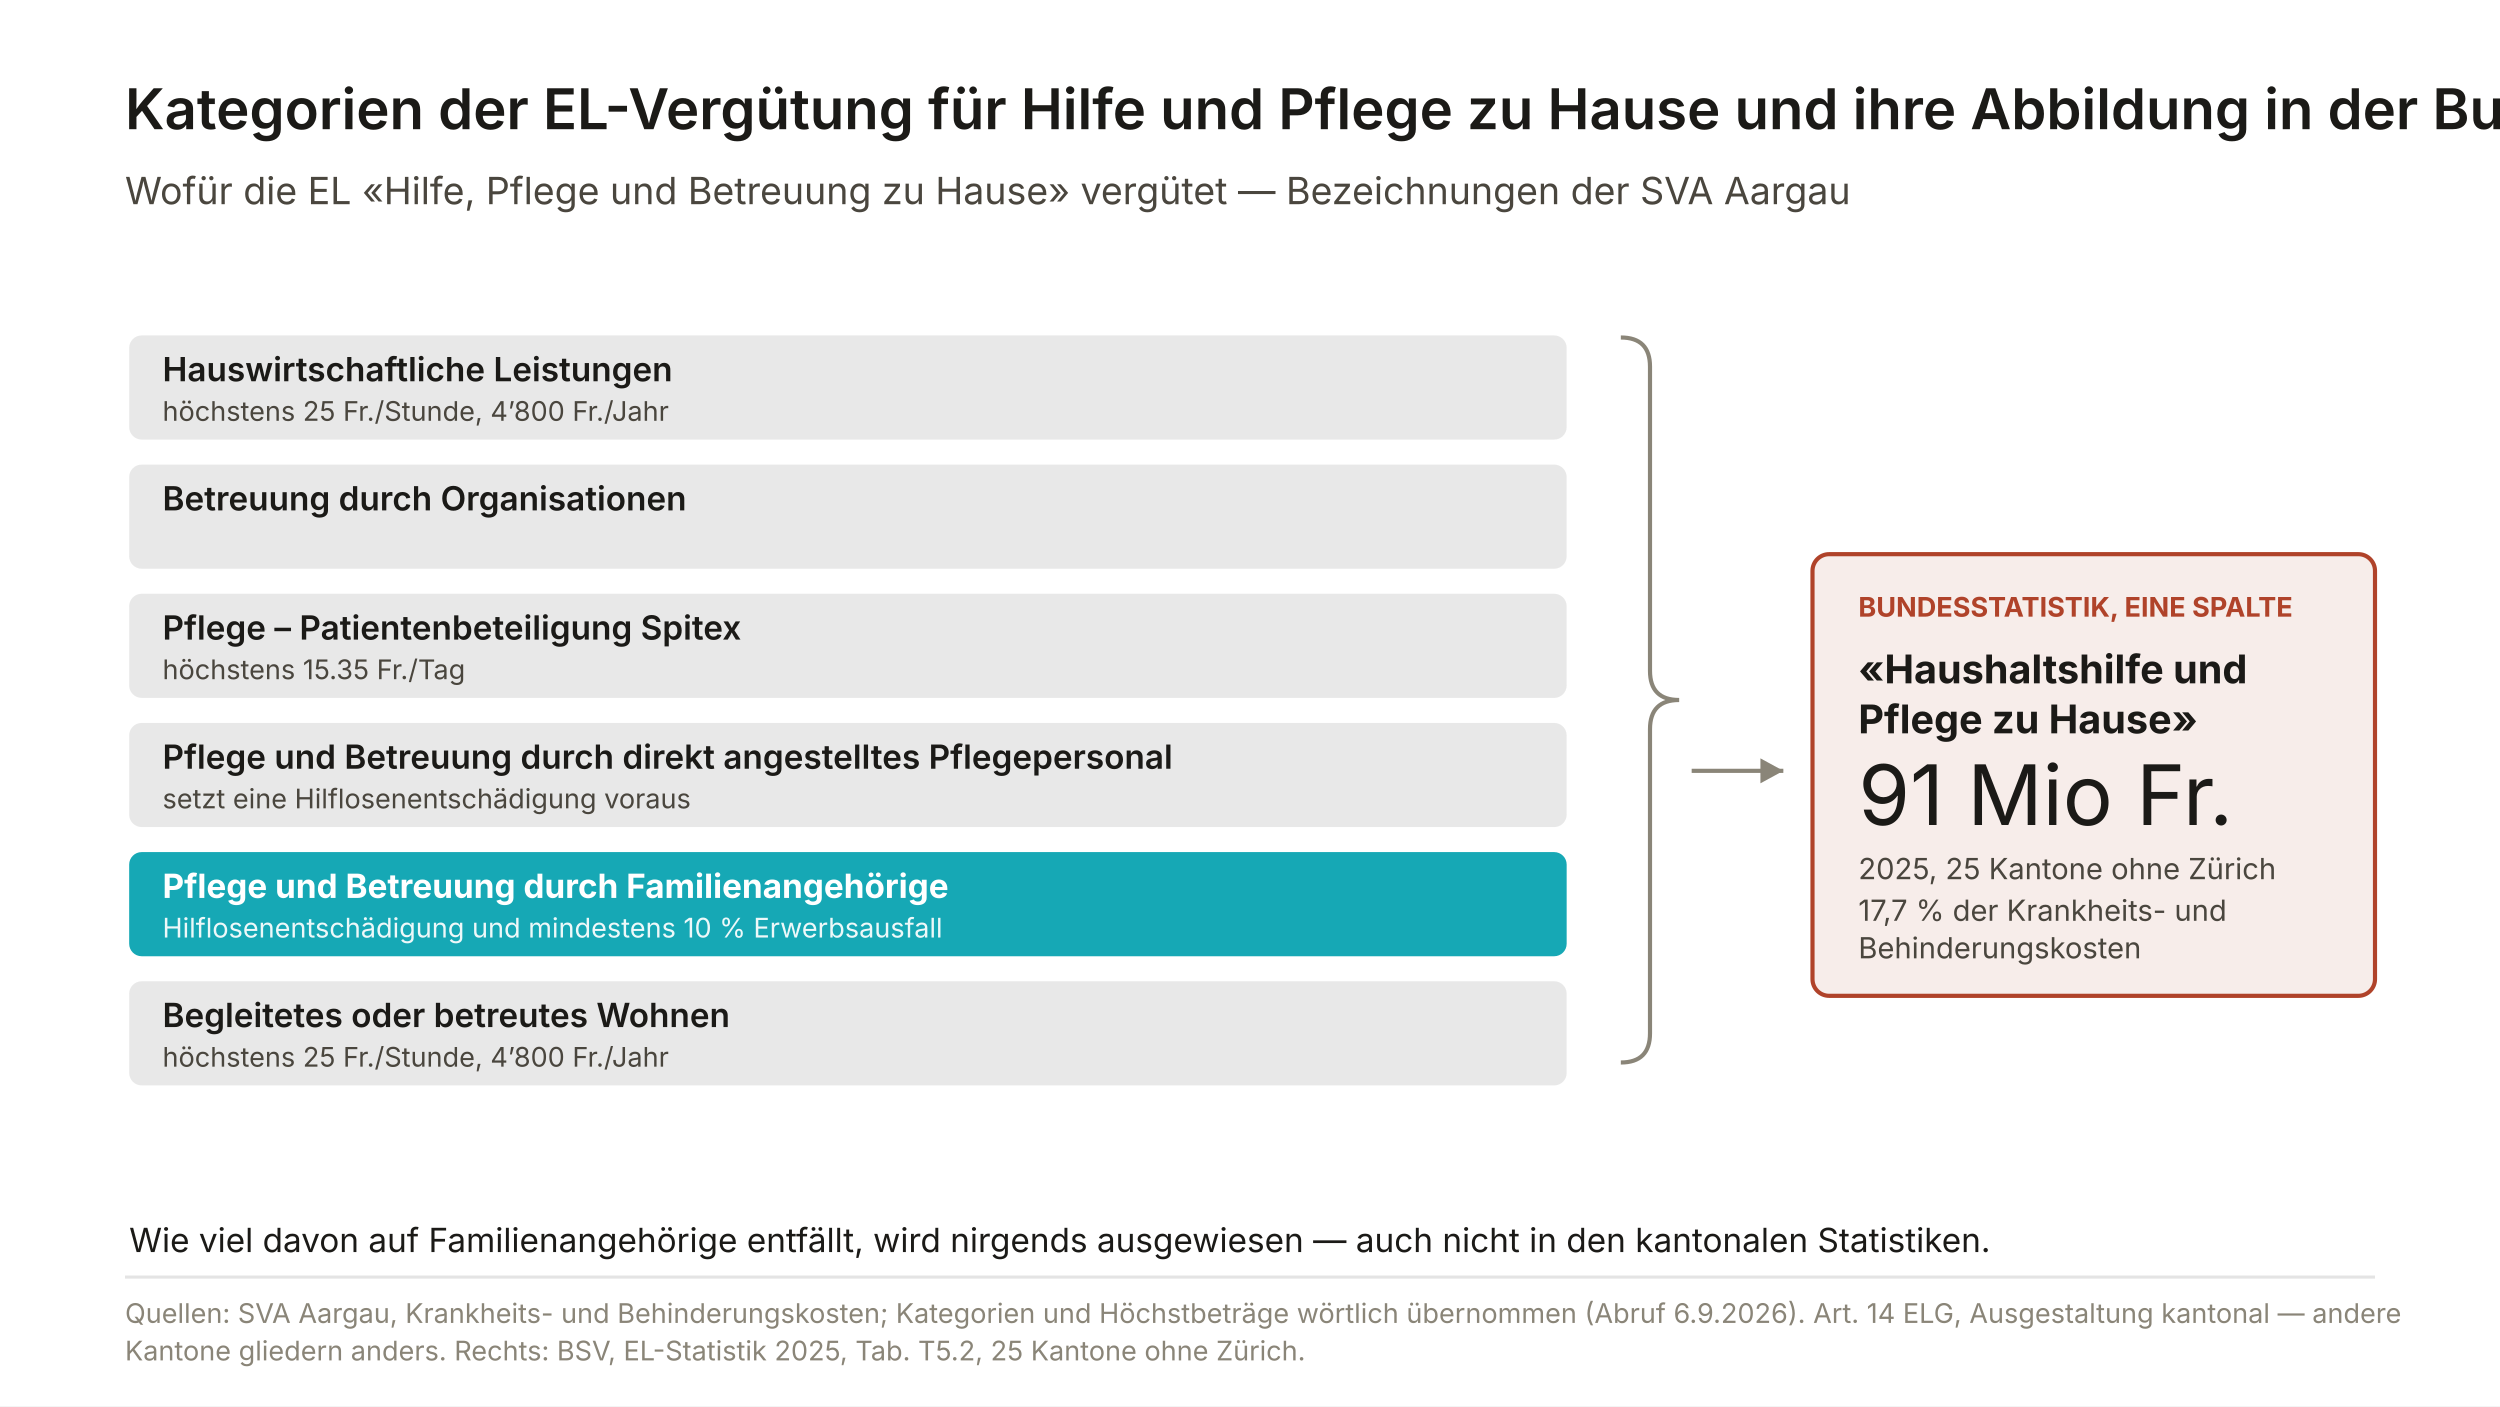
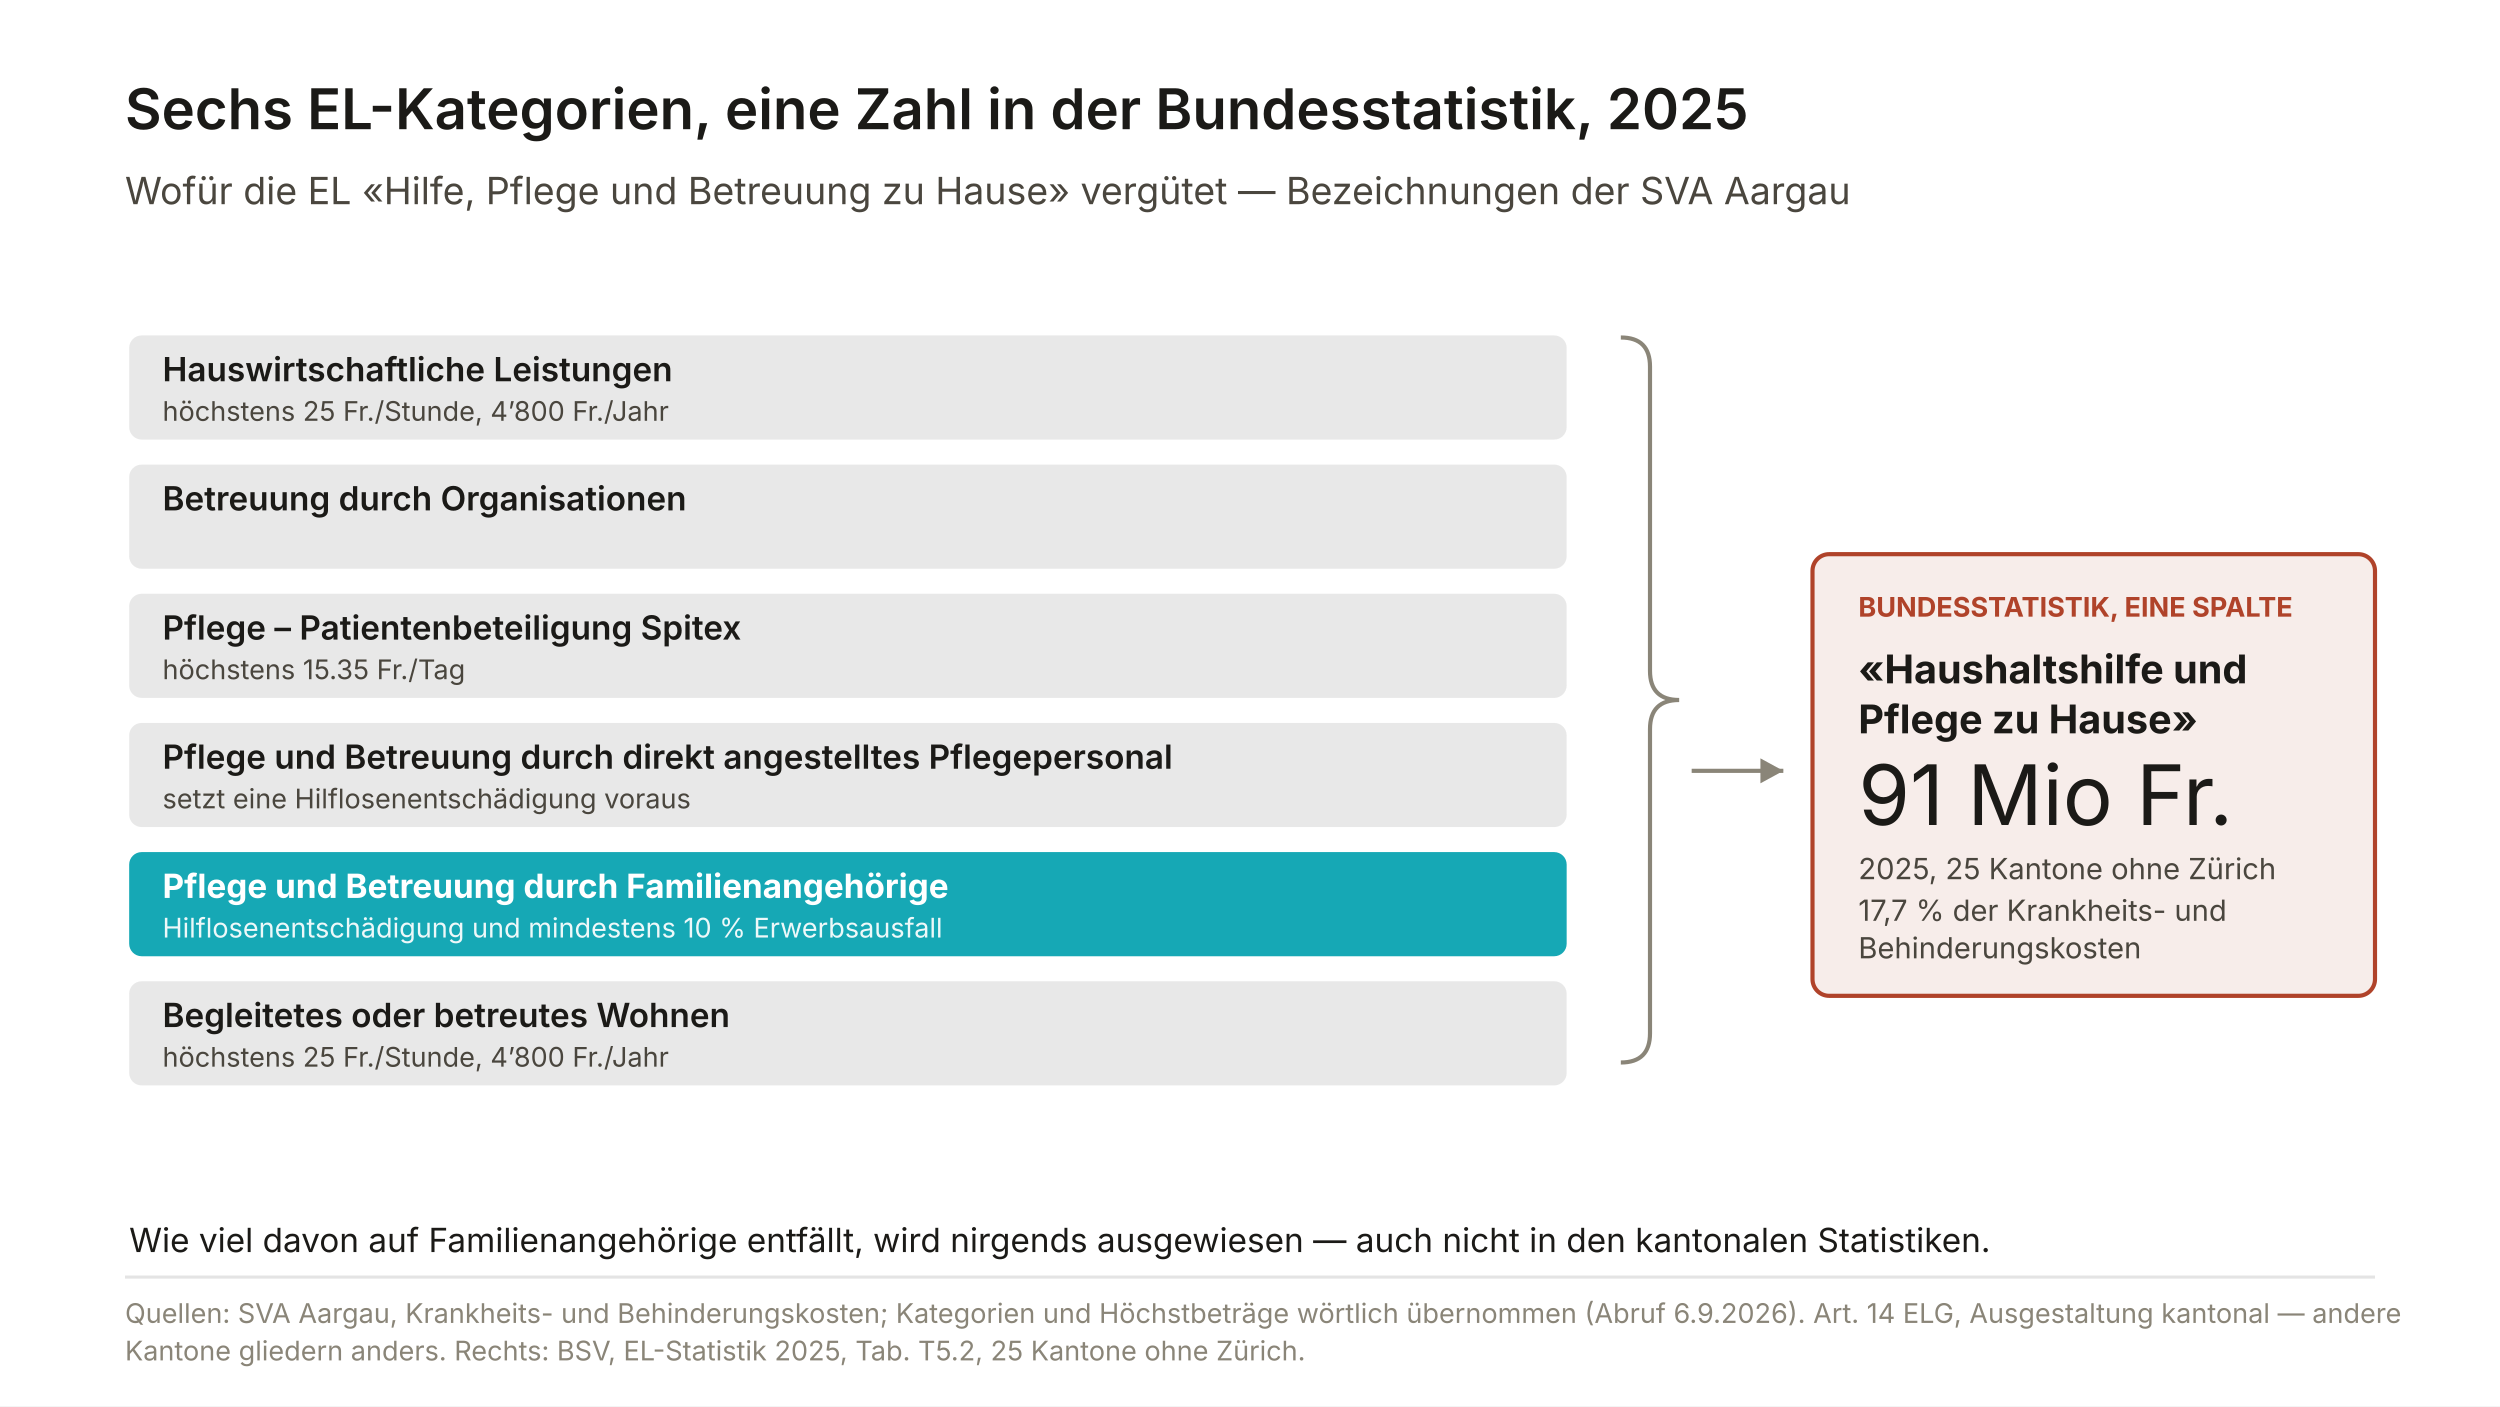
<svg xmlns="http://www.w3.org/2000/svg" width="1200" height="675" viewBox="0 0 1200 675" font-family="Inter, -apple-system, Helvetica, Arial, sans-serif">
  <rect width="1200" height="675" fill="#FFFFFF" />
-   <text x="60" y="62" font-size="27" font-weight="600" fill="#1B1A17">Kategorien der EL-Vergütung für Hilfe und Pflege zu Hause und ihre Abbildung in der Bundesstatistik, 2025</text>
+   <text x="60" y="62" font-size="27" font-weight="600" fill="#1B1A17">Sechs EL-Kategorien, eine Zahl in der Bundesstatistik, 2025</text>
  <text x="60" y="98" font-size="18" fill="#4A463E">Wofür die EL «Hilfe, Pflege und Betreuung zu Hause» vergütet — Bezeichnungen der SVA Aargau</text>
  <line x1="60" y1="613" x2="1140" y2="613" stroke="#E4E4E4" stroke-width="1.5" />
  <text x="60" y="635" font-size="13" fill="#8A8578">Quellen: SVA Aargau, Krankheits- und Behinderungskosten; Kategorien und Höchstbeträge wörtlich übernommen (Abruf 6.9.2026). Art. 14 ELG, Ausgestaltung kantonal — andere</text>
  <text x="60" y="653" font-size="13" fill="#8A8578">Kantone gliedern anders. Rechts: BSV, EL-Statistik 2025, Tab. T5.2, 25 Kantone ohne Zürich.</text>
  <rect x="62" y="161" width="690" height="50" rx="6" fill="#D6D6D6" opacity="0.55" />
  <text x="78" y="183" font-size="16" font-weight="600" fill="#1B1A17">Hauswirtschaftliche Leistungen</text>
  <text x="78" y="202" font-size="13" fill="#4A463E" opacity="1">höchstens 25 Fr./Stunde, 4’800 Fr./Jahr</text>
  <rect x="62" y="223" width="690" height="50" rx="6" fill="#D6D6D6" opacity="0.55" />
  <text x="78" y="245" font-size="16" font-weight="600" fill="#1B1A17">Betreuung durch Organisationen</text>
  <rect x="62" y="285" width="690" height="50" rx="6" fill="#D6D6D6" opacity="0.55" />
  <text x="78" y="307" font-size="16" font-weight="600" fill="#1B1A17">Pflege – Patientenbeteiligung Spitex</text>
  <text x="78" y="326" font-size="13" fill="#4A463E" opacity="1">höchstens 15.35 Fr./Tag</text>
  <rect x="62" y="347" width="690" height="50" rx="6" fill="#D6D6D6" opacity="0.55" />
  <text x="78" y="369" font-size="16" font-weight="600" fill="#1B1A17">Pflege und Betreuung durch direkt angestelltes Pflegepersonal</text>
  <text x="78" y="388" font-size="13" fill="#4A463E" opacity="1">setzt eine Hilflosenentschädigung voraus</text>
  <rect x="62" y="409" width="690" height="50" rx="6" fill="#16A8B5" opacity="1" />
  <text x="78" y="431" font-size="16" font-weight="700" fill="#FFFFFF">Pflege und Betreuung durch Familienangehörige</text>
  <text x="78" y="450" font-size="13" fill="#FFFFFF" opacity="0.92">Hilflosenentschädigung und mindestens 10 % Erwerbsausfall</text>
  <rect x="62" y="471" width="690" height="50" rx="6" fill="#D6D6D6" opacity="0.55" />
  <text x="78" y="493" font-size="16" font-weight="600" fill="#1B1A17">Begleitetes oder betreutes Wohnen</text>
  <text x="78" y="512" font-size="13" fill="#4A463E" opacity="1">höchstens 25 Fr./Stunde, 4’800 Fr./Jahr</text>
  <path d="M778,162 q14,0 14,14 v146.0 q0,14 14,14 q-14,0 -14,14 v146.0 q0,14 -14,14" fill="none" stroke="#8A8578" stroke-width="2" />
  <line x1="812" y1="370" x2="856" y2="370" stroke="#8A8578" stroke-width="2" />
  <path d="M856,370 l-11,-6 v12 z" fill="#8A8578" />
  <rect x="870" y="266" width="270" height="212" rx="8" fill="#B0432A" opacity="0.10" />
  <rect x="870" y="266" width="270" height="212" rx="8" fill="none" stroke="#B0432A" stroke-width="2" />
  <text x="892" y="296" font-size="13" font-weight="700" fill="#B0432A">BUNDESSTATISTIK, EINE SPALTE</text>
  <text x="892" y="328" font-size="19" font-weight="700" fill="#1B1A17">«Haushaltshilfe und</text>
  <text x="892" y="352" font-size="19" font-weight="700" fill="#1B1A17">Pflege zu Hause»</text>
  <text x="892" y="396" font-family="Inter, -apple-system, Helvetica, Arial, sans-serif" font-size="40" fill="#1B1A17">91 Mio Fr.</text>
  <text x="892" y="422" font-size="14" fill="#4A463E">2025, 25 Kantone ohne Zürich</text>
  <text x="892" y="442" font-size="14" fill="#4A463E">17,7 % der Krankheits- und</text>
  <text x="892" y="460" font-size="14" fill="#4A463E">Behinderungskosten</text>
  <text x="62" y="601" font-size="16" fill="#1B1A17" text-anchor="start">Wie viel davon auf Familienangehörige entfällt, wird nirgends ausgewiesen — auch nicht in den kantonalen Statistiken.</text>
</svg>
